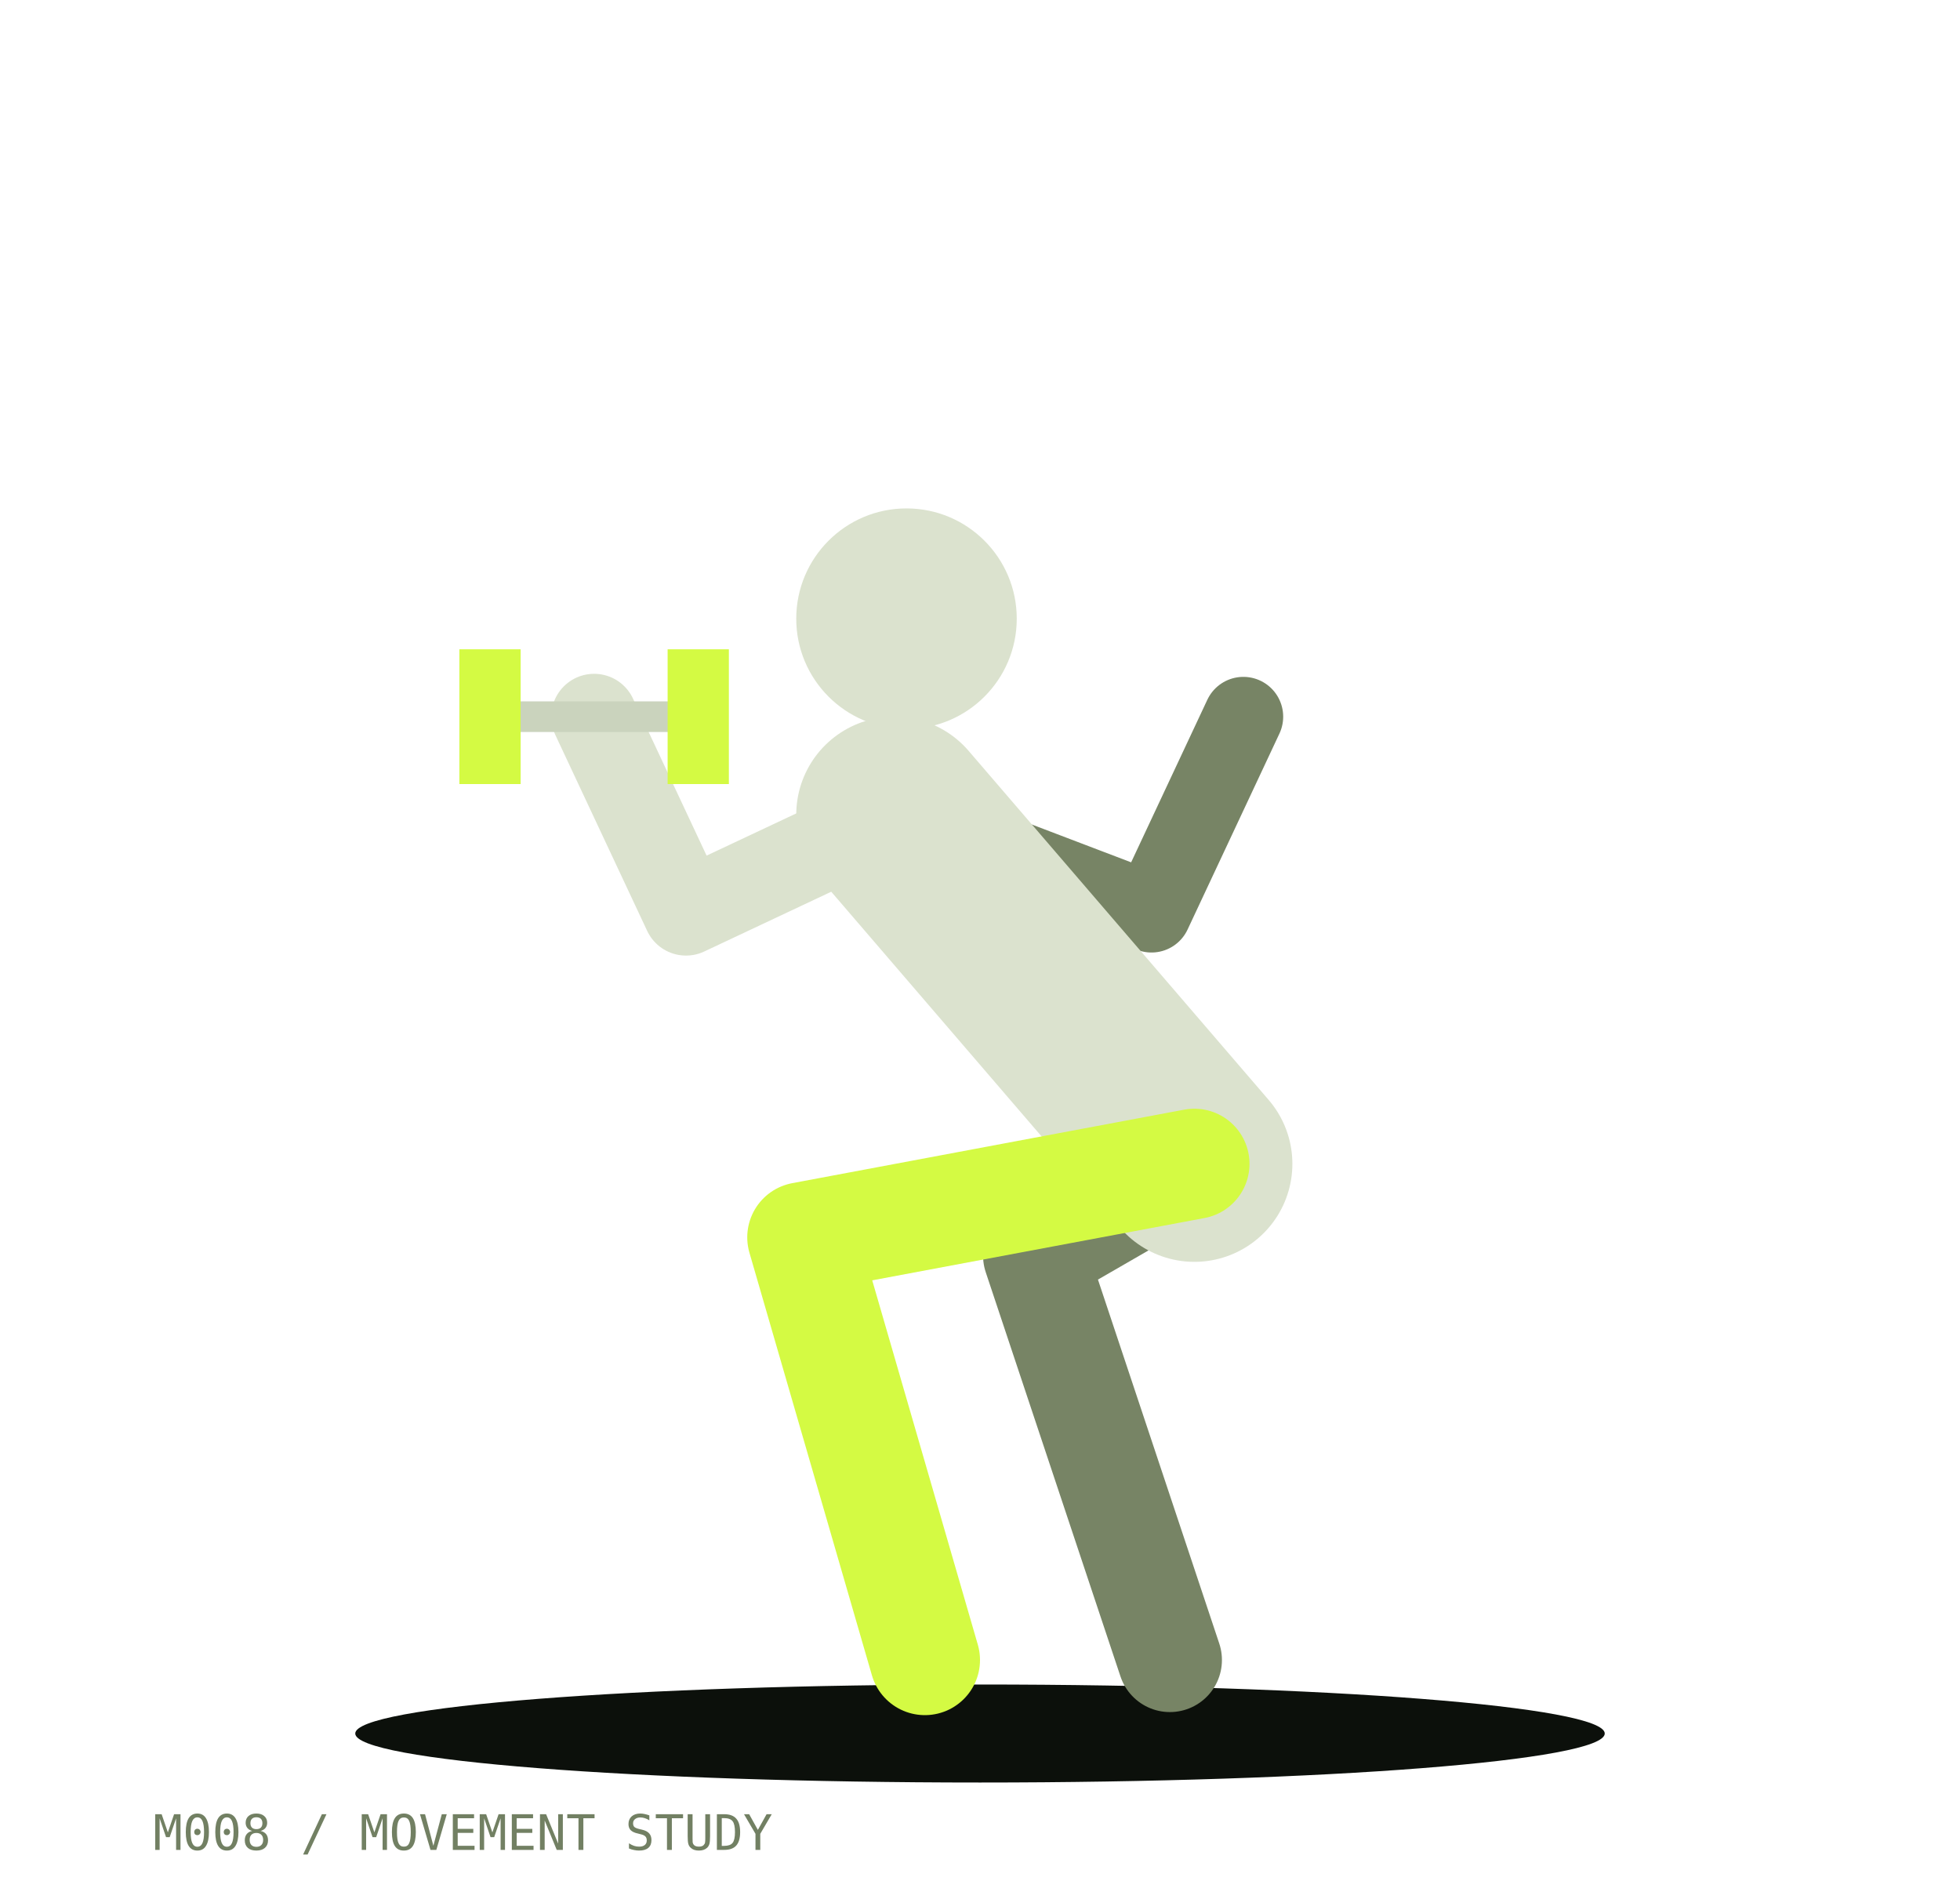
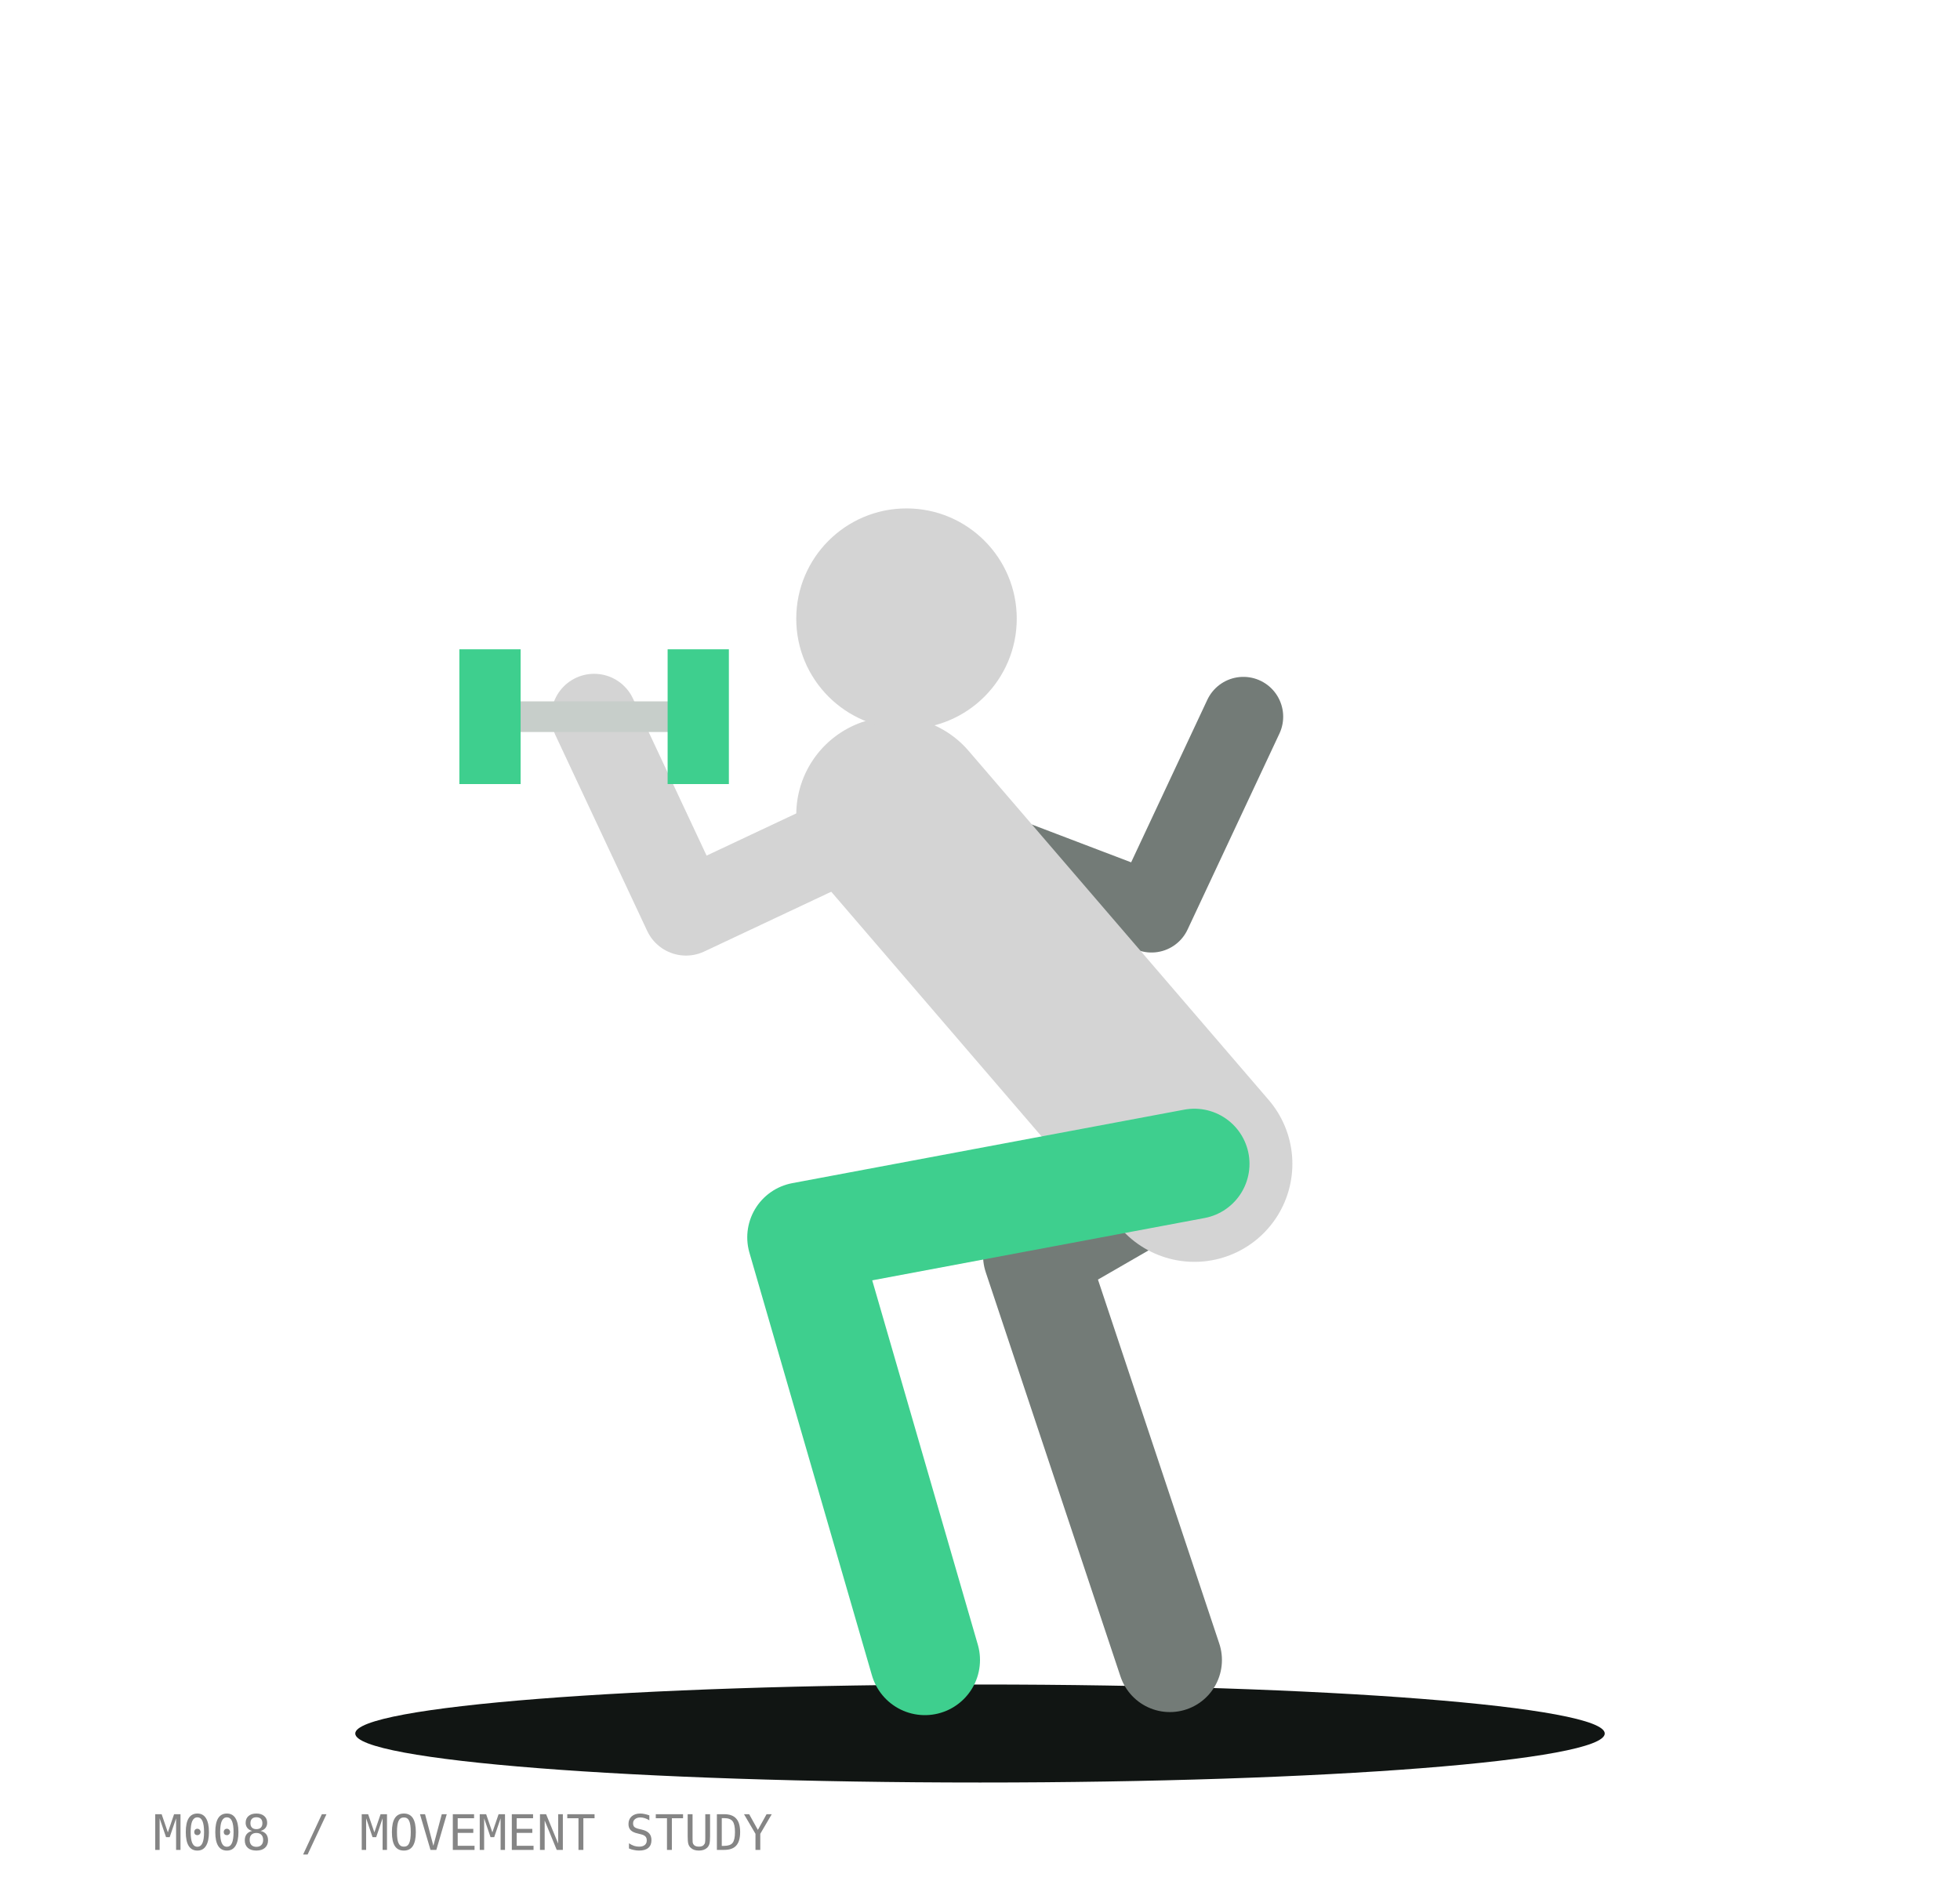
<svg xmlns="http://www.w3.org/2000/svg" viewBox="0 0 320 310">
-   <ellipse cx="160" cy="283" rx="102" ry="8" fill="#0c100b" />
+   <ellipse cx="160" cy="283" rx="102" ry="8" fill="#111513" />
  <g fill="none" stroke-linecap="round" stroke-linejoin="round">
-     <path d="M195 190 L169 205 L191 271" stroke="#778465" stroke-width="17" />
-     <path d="M146 133 L188 149 L203 117" stroke="#778465" stroke-width="13" />
-     <path d="M146 133 L195 190" stroke="#dbe2ce" stroke-width="32" />
-     <path d="M195 190 L131 202 L151 271" stroke="#d4fa43" stroke-width="18" />
-     <path d="M146 133 L112 149 L97 117" stroke="#dbe2ce" stroke-width="14" />
+     <path d="M195 190 L169 205 L191 271" stroke="#737b77" stroke-width="17" />
+     <path d="M146 133 L188 149 L203 117" stroke="#737b77" stroke-width="13" />
+     <path d="M146 133 L195 190" stroke="#d4d4d4" stroke-width="32" />
+     <path d="M195 190 L131 202 L151 271" stroke="#3ecf8e" stroke-width="18" />
+     <path d="M146 133 L112 149 L97 117" stroke="#d4d4d4" stroke-width="14" />
  </g>
-   <circle cx="148" cy="101" r="18" fill="#dbe2ce" />
-   <path d="M81 117h32" stroke="#cad3bd" stroke-width="5" />
-   <path d="M80 106v22M114 106v22" stroke="#d4fa43" stroke-width="10" />
-   <text x="25" y="302" fill="#728063" font-size="8" font-family="monospace">M008 / MOVEMENT STUDY</text>
+   <circle cx="148" cy="101" r="18" fill="#d4d4d4" />
+   <path d="M81 117h32" stroke="#c7ceca" stroke-width="5" />
+   <path d="M80 106v22M114 106v22" stroke="#3ecf8e" stroke-width="10" />
+   <text x="25" y="302" fill="#858585" font-size="8" font-family="monospace">M008 / MOVEMENT STUDY</text>
</svg>
